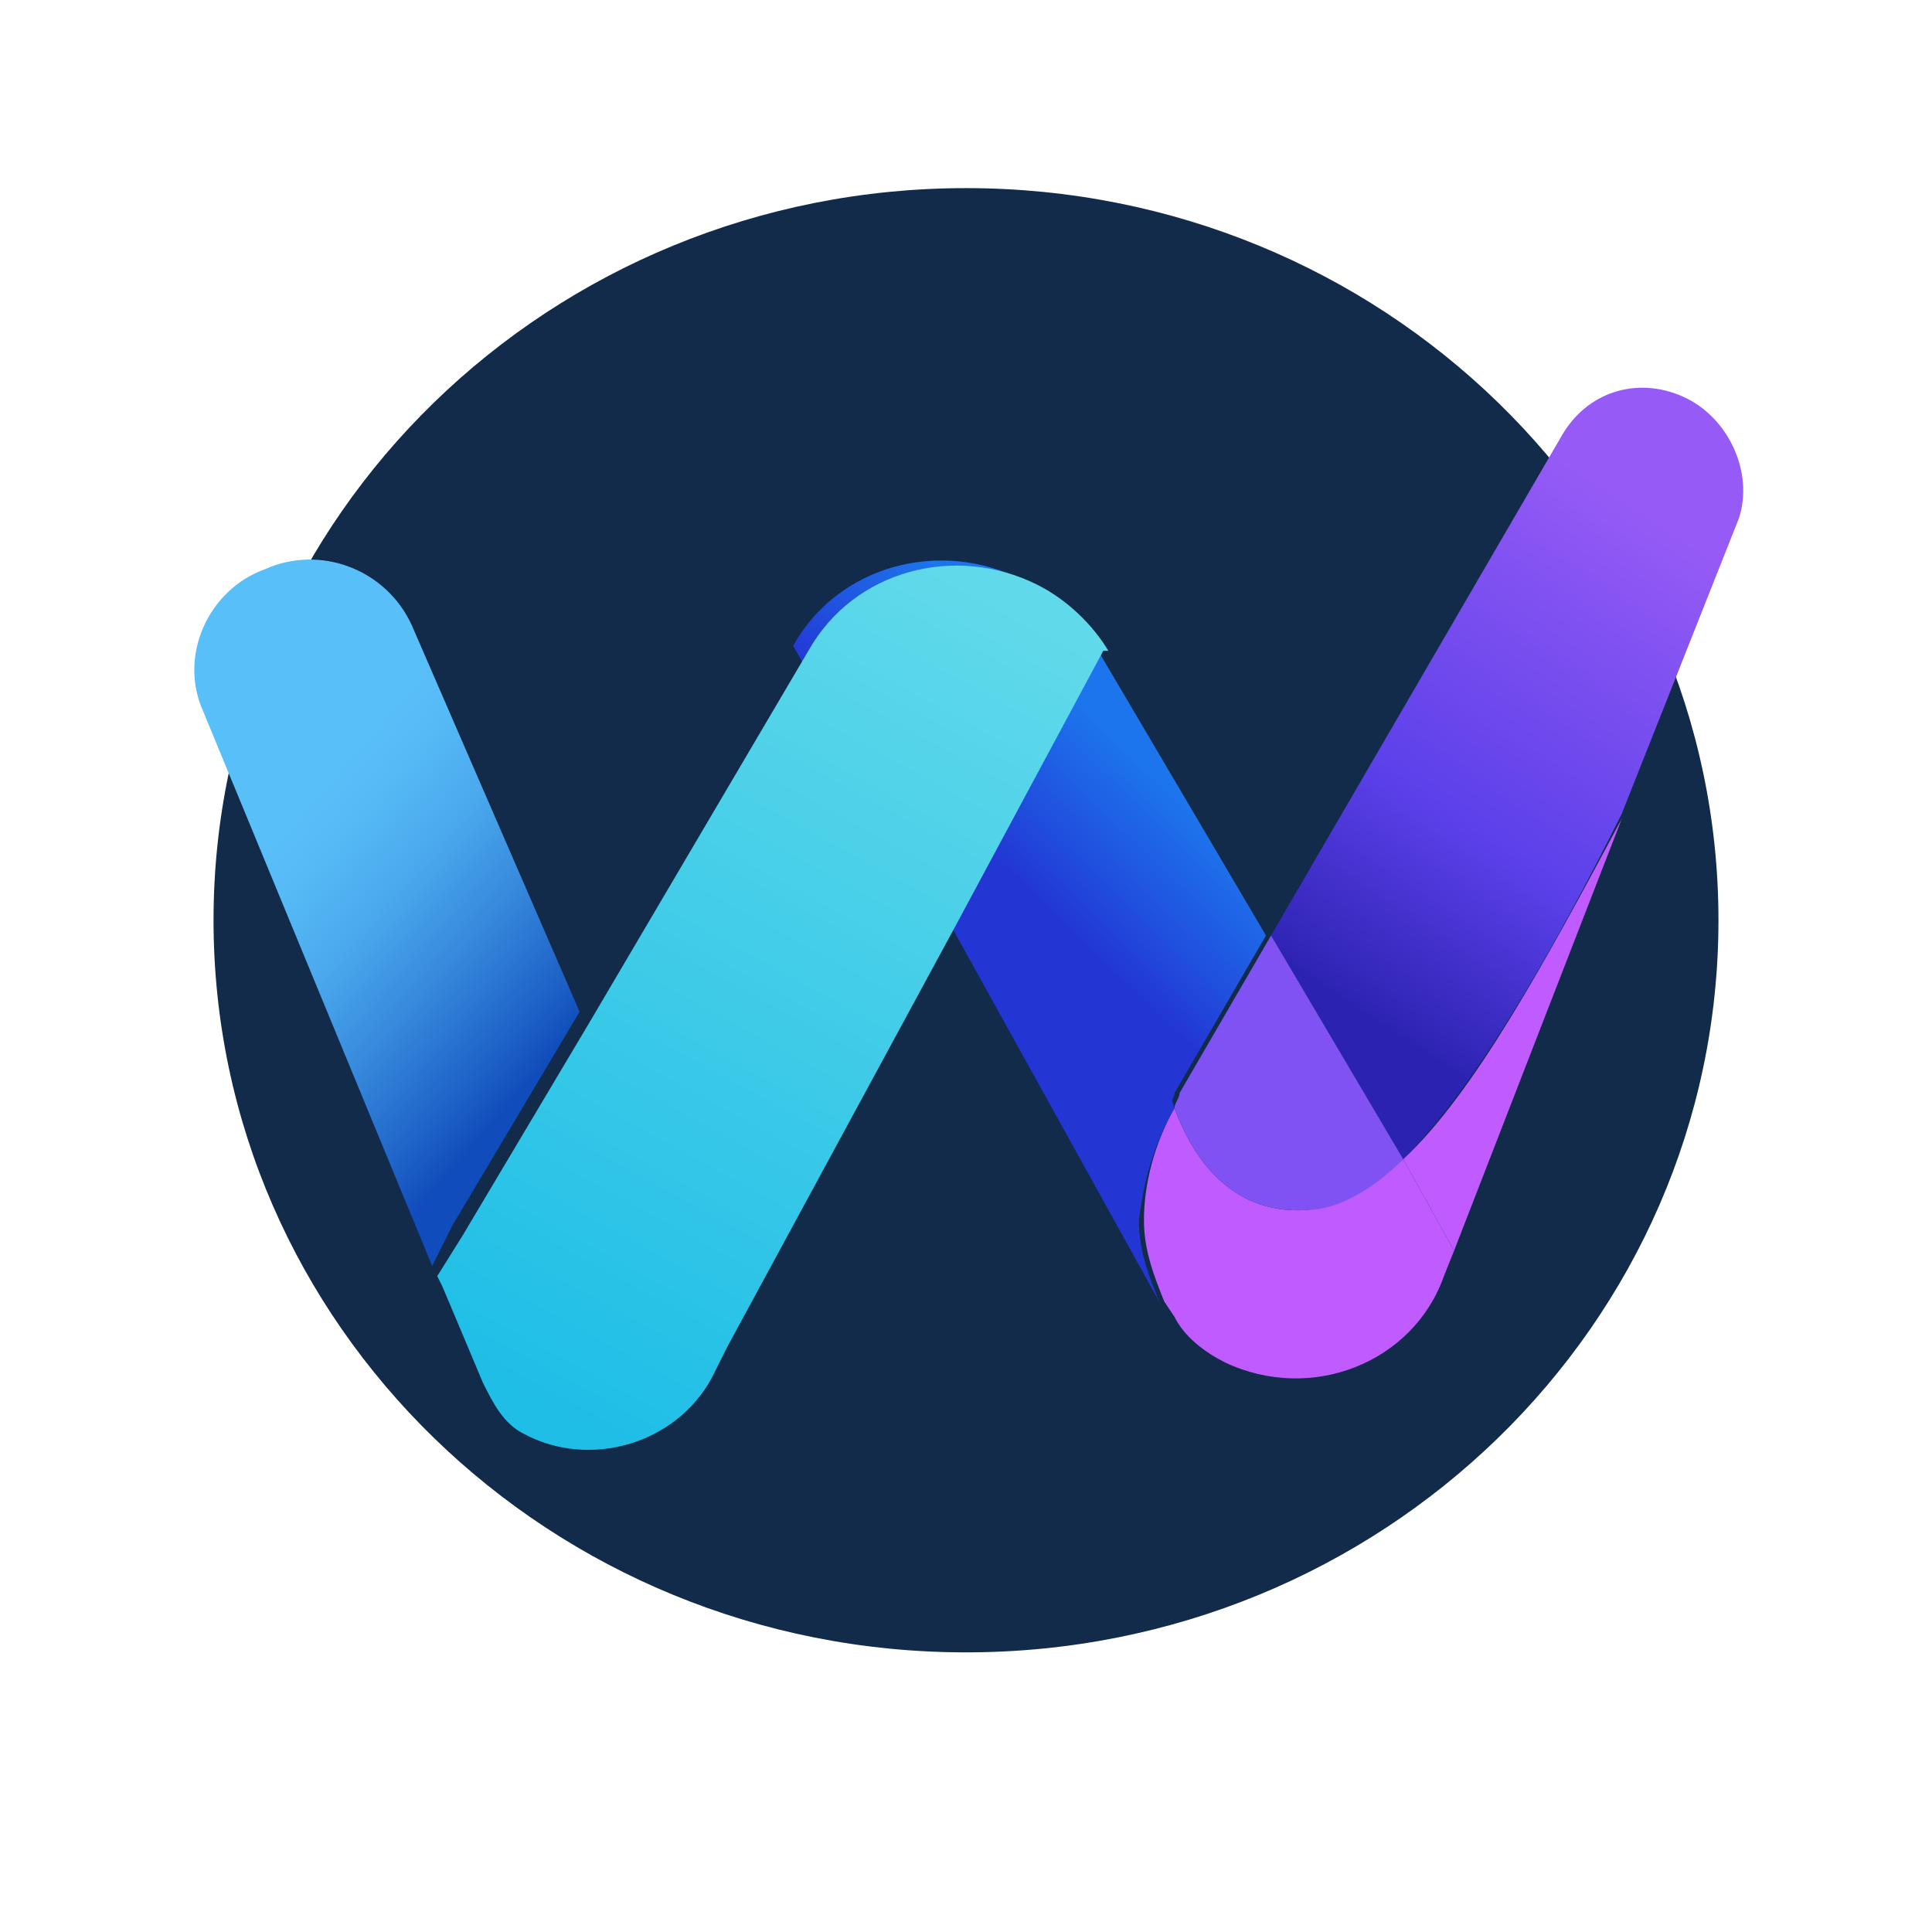
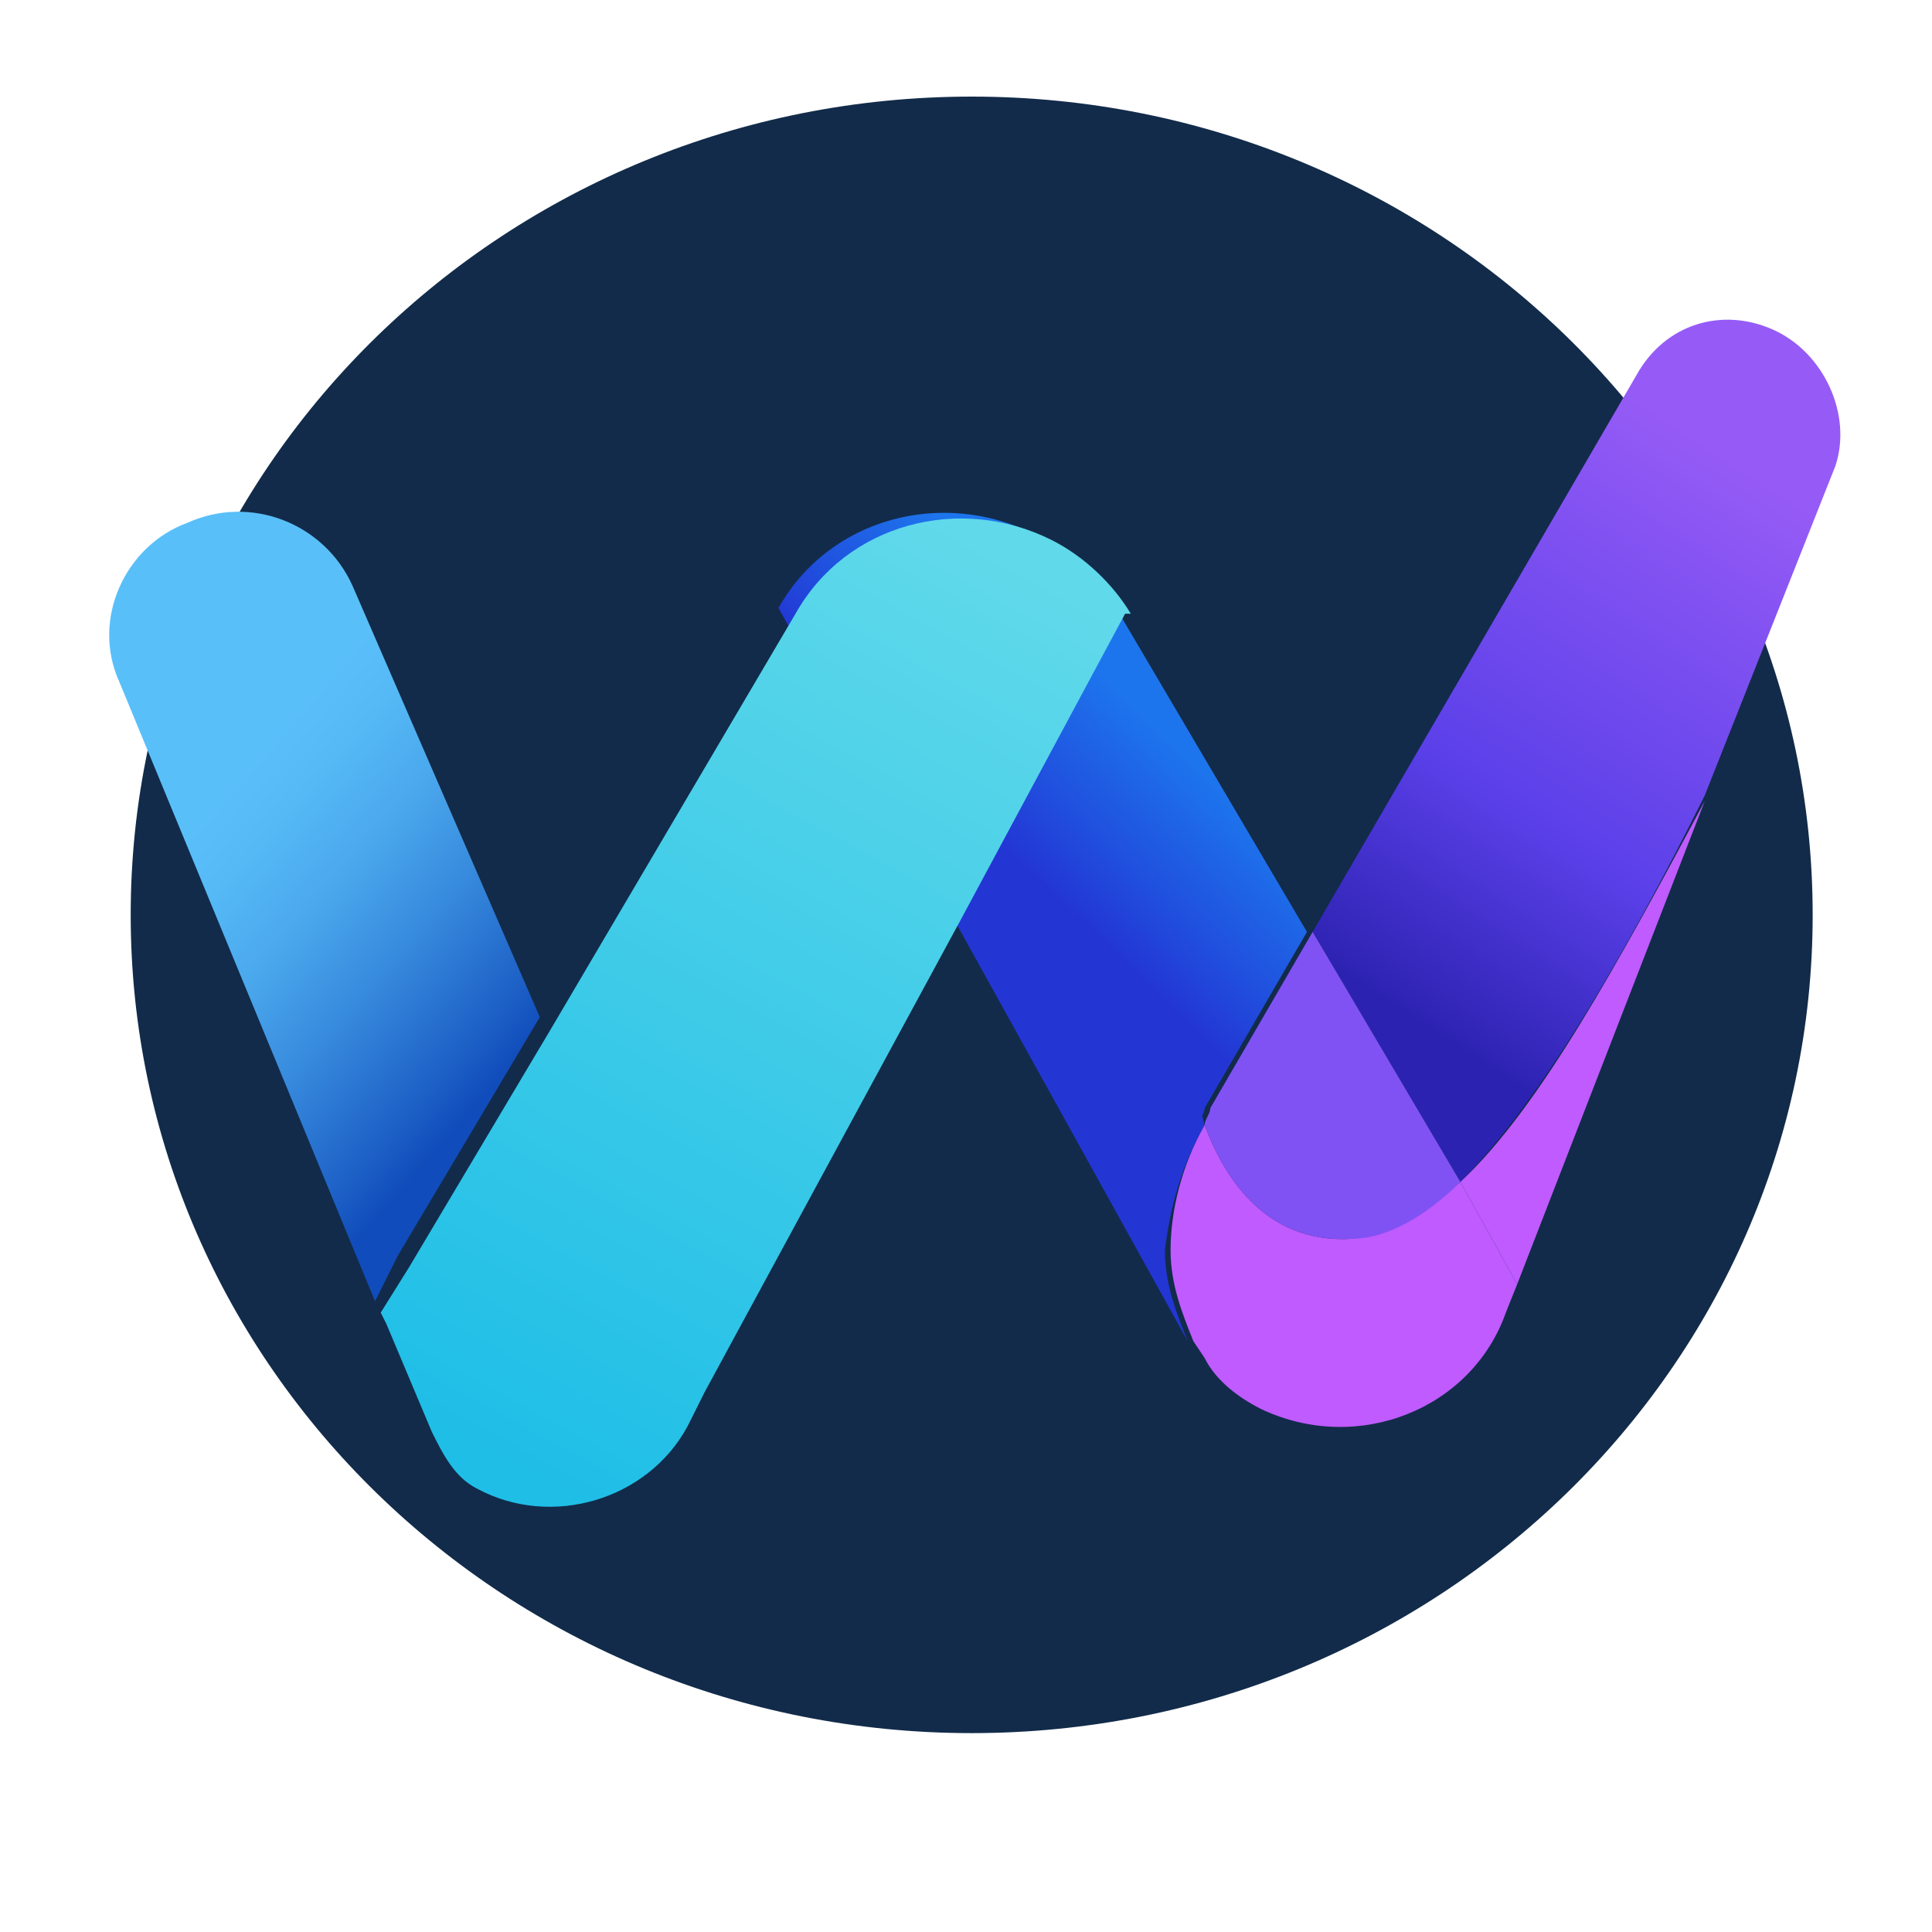
- <svg xmlns="http://www.w3.org/2000/svg" viewBox="40 100 362 380" width="512" height="512">
+ <svg xmlns="http://www.w3.org/2000/svg" viewBox="55 120 330 340" width="512" height="512">
  <defs>
    <linearGradient id="grad1" x1="52.62" y1="231.38" x2="140.09" y2="307.58" gradientUnits="userSpaceOnUse">
      <stop offset="0.4" style="stop-color:#59BFF9" />
      <stop offset="0.49" style="stop-color:#55B9F6" />
      <stop offset="0.62" style="stop-color:#4AA7EC" />
      <stop offset="0.76" style="stop-color:#378ADD" />
      <stop offset="0.92" style="stop-color:#1E62C7" />
      <stop offset="1" style="stop-color:#104CBB" />
    </linearGradient>
    <linearGradient id="grad2" x1="376.44" y1="176.11" x2="292.81" y2="304.46" gradientUnits="userSpaceOnUse">
      <stop offset="0.21" style="stop-color:#965BF6" />
      <stop offset="0.38" style="stop-color:#8051F1" />
      <stop offset="0.68" style="stop-color:#5B40E9" />
      <stop offset="0.92" style="stop-color:#3226B8" />
      <stop offset="0.95" style="stop-color:#2C22B1" />
    </linearGradient>
    <linearGradient id="grad3" x1="260.9" y1="252.18" x2="234.18" y2="279.89" gradientUnits="userSpaceOnUse">
      <stop offset="0.05" style="stop-color:#1D75ED" />
      <stop offset="0.59" style="stop-color:#2050DE" />
      <stop offset="0.93" style="stop-color:#2336D4" />
    </linearGradient>
    <linearGradient id="grad4" x1="221.94" y1="215.68" x2="135.01" y2="375.05" gradientUnits="userSpaceOnUse">
      <stop offset="0" style="stop-color:#60D9EA" />
      <stop offset="1" style="stop-color:#1FBEE7" />
    </linearGradient>
  </defs>
  <ellipse fill="#122B4A" cx="221" cy="281" rx="148" ry="144" />
  <path fill="url(#grad1)" d="M145,299l-25,42l-4,8L71,240c-5-11,1-24,12-28c11-5,24,0,29,11L145,299z" />
  <path fill="url(#grad2)" d="M362,178c-9-4-19-1-24,8l-57,98l26,44c14-14,29-40,43-68l23-58C376,193,371,182,362,178z" />
  <path fill="#BF5BFF" d="M307,328l10,18l33-85C335,289,321,315,307,328z" />
  <path fill="url(#grad3)" d="M262,318c-1-4-2-6-2-6s0,2,1,6c0-1,1-2,1-3l18-31l-33-56l-1-1c-3-6-8-10-14-13c-16-8-36-3-45,13l0,0l31,55l41,74c-2-5-4-10-4-16C256,332,258,325,262,318z" />
  <path fill="#BF5BFF" d="M288,338c-16,1-23-12-26-20c-4,7-6,15-6,22c0,6,2,11,4,16l2,3c2,4,6,7,10,9c17,8,37,0,43-17l2-5l-10-18C300,334,294,337,288,338z" />
  <path fill="#8052F3" d="M262,318c3,8,10,21,26,20c6,0,13-4,19-10l-26-44l-18,31C263,316,262,317,262,318z" />
  <path fill="url(#grad4)" d="M248,228l-29,54l-45,83l-3,6c-7,13-24,18-37,11l0,0c-4-2-6-6-8-10l-8-19l-1-2l5-8l25-42l43-73l0,0c9-16,29-21,45-13c6,3,11,8,14,13L248,228z" />
</svg>
